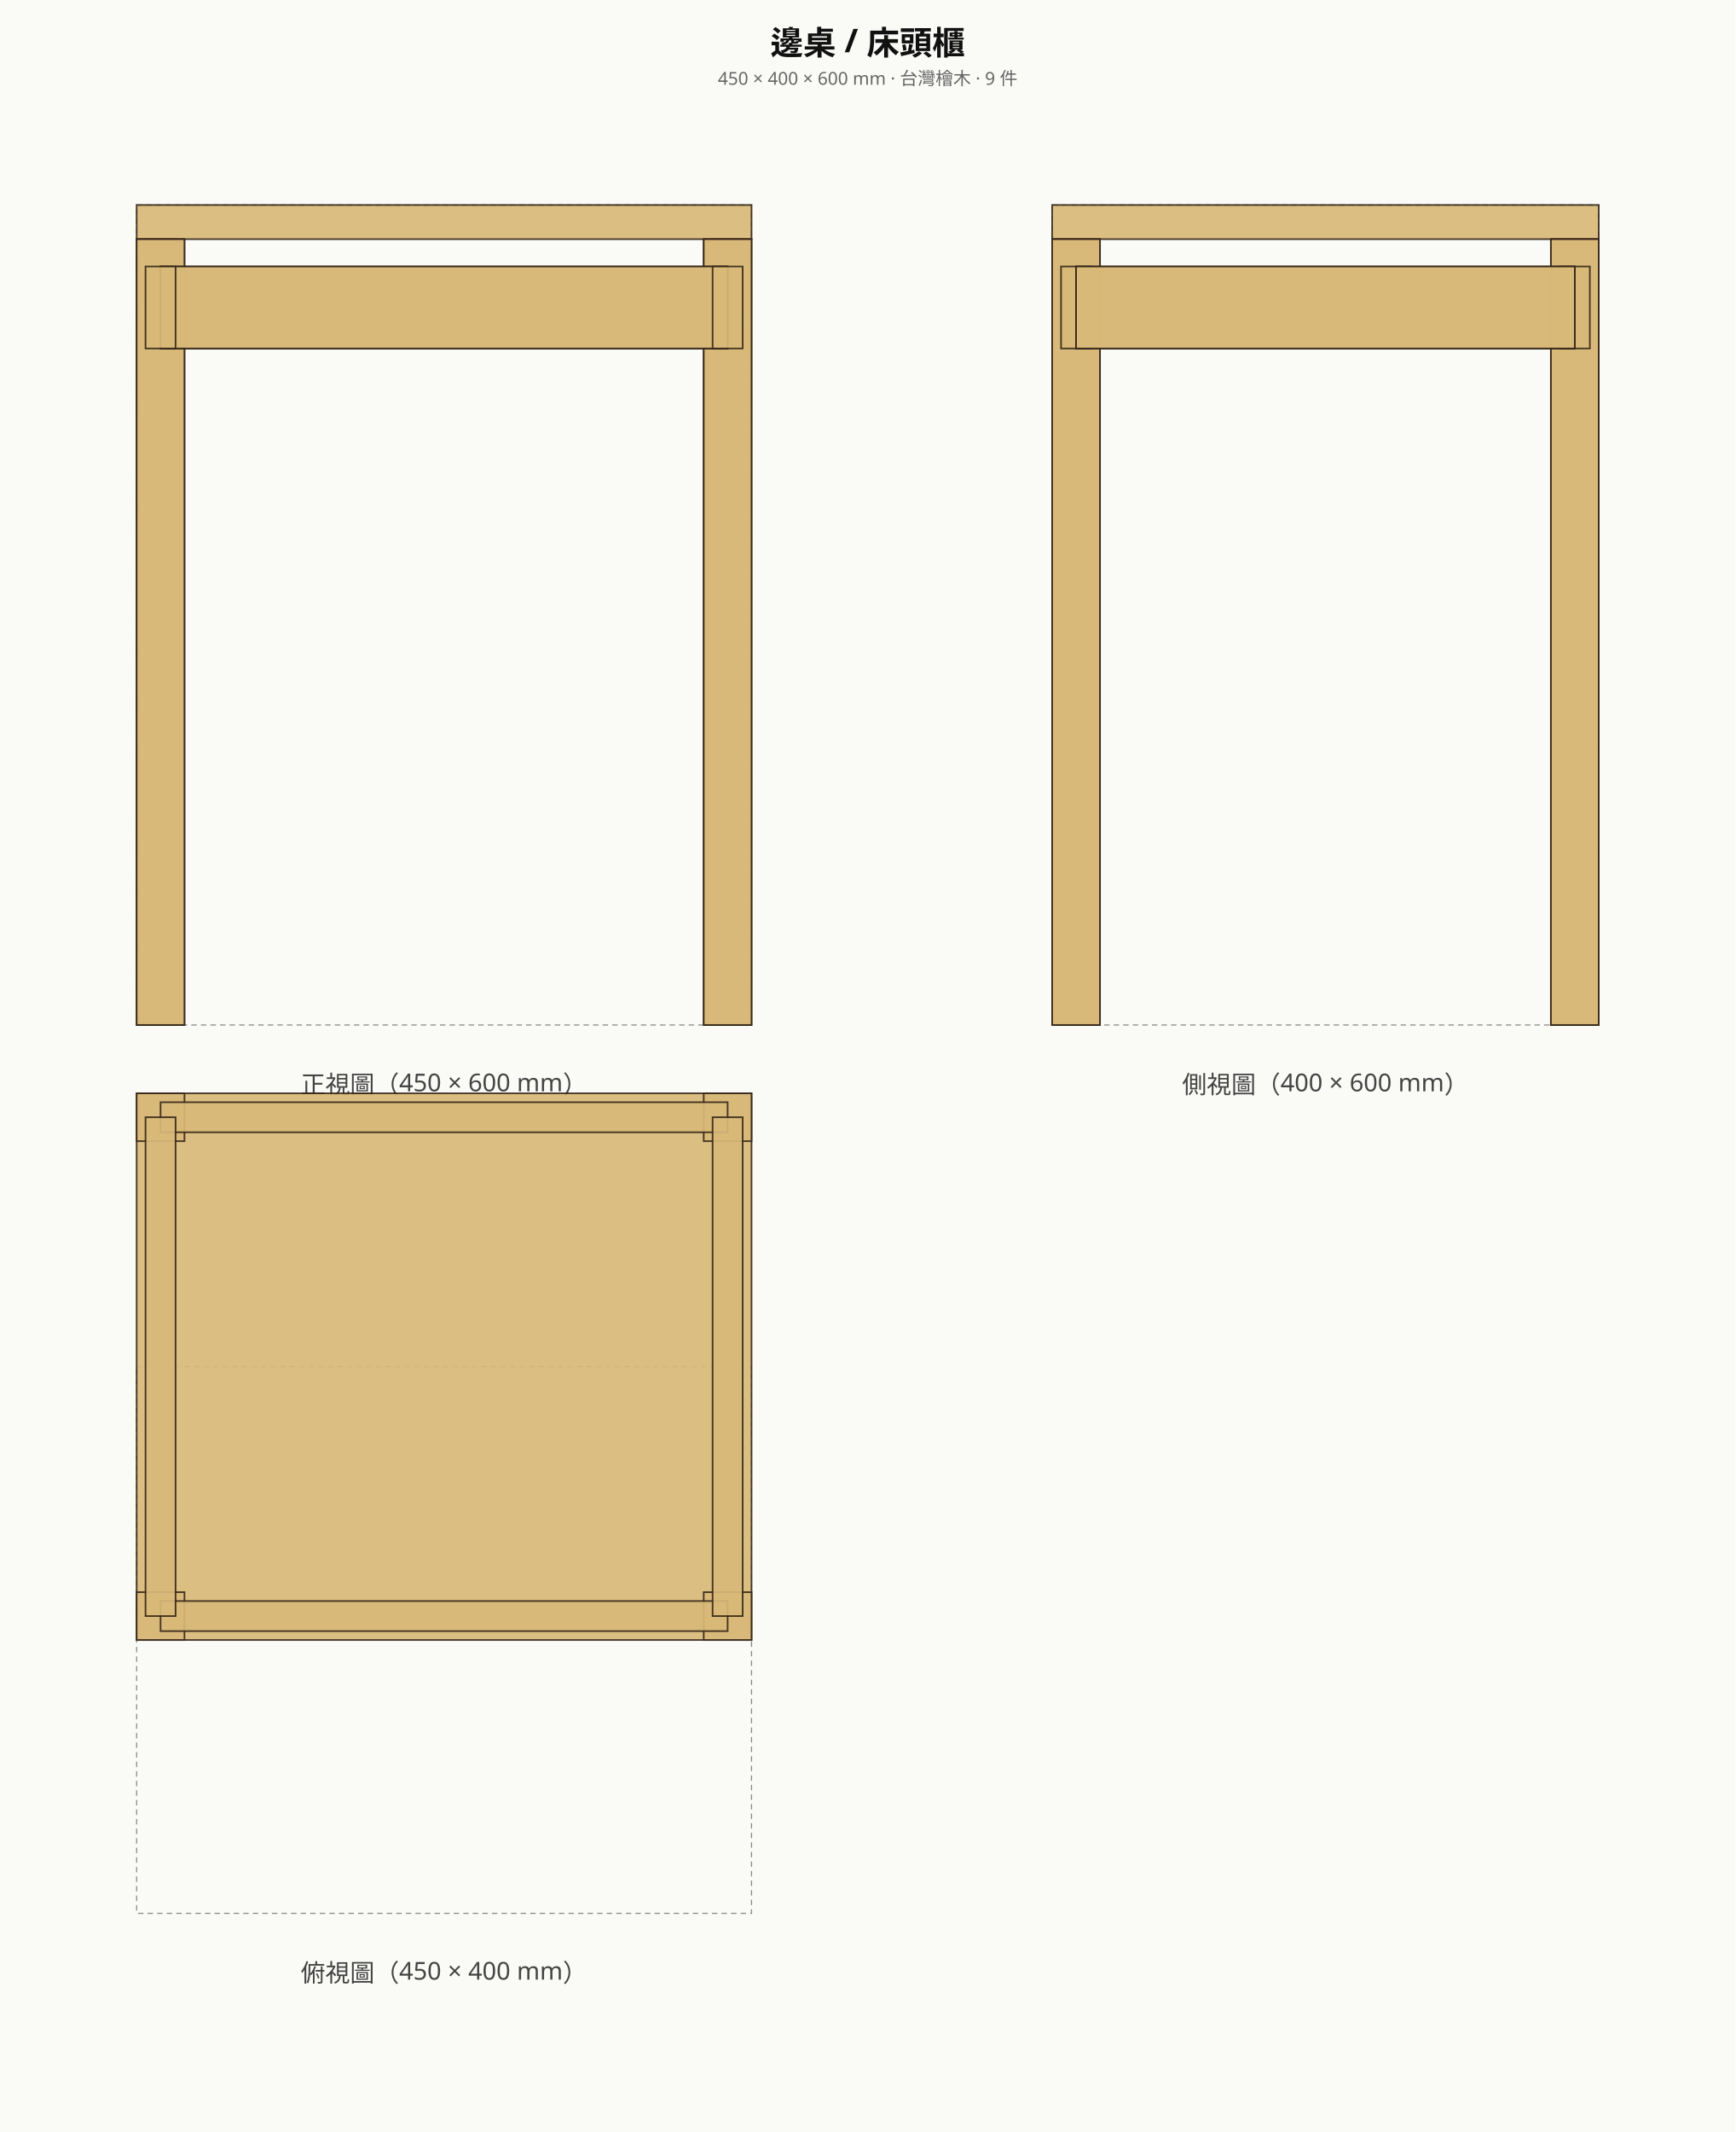
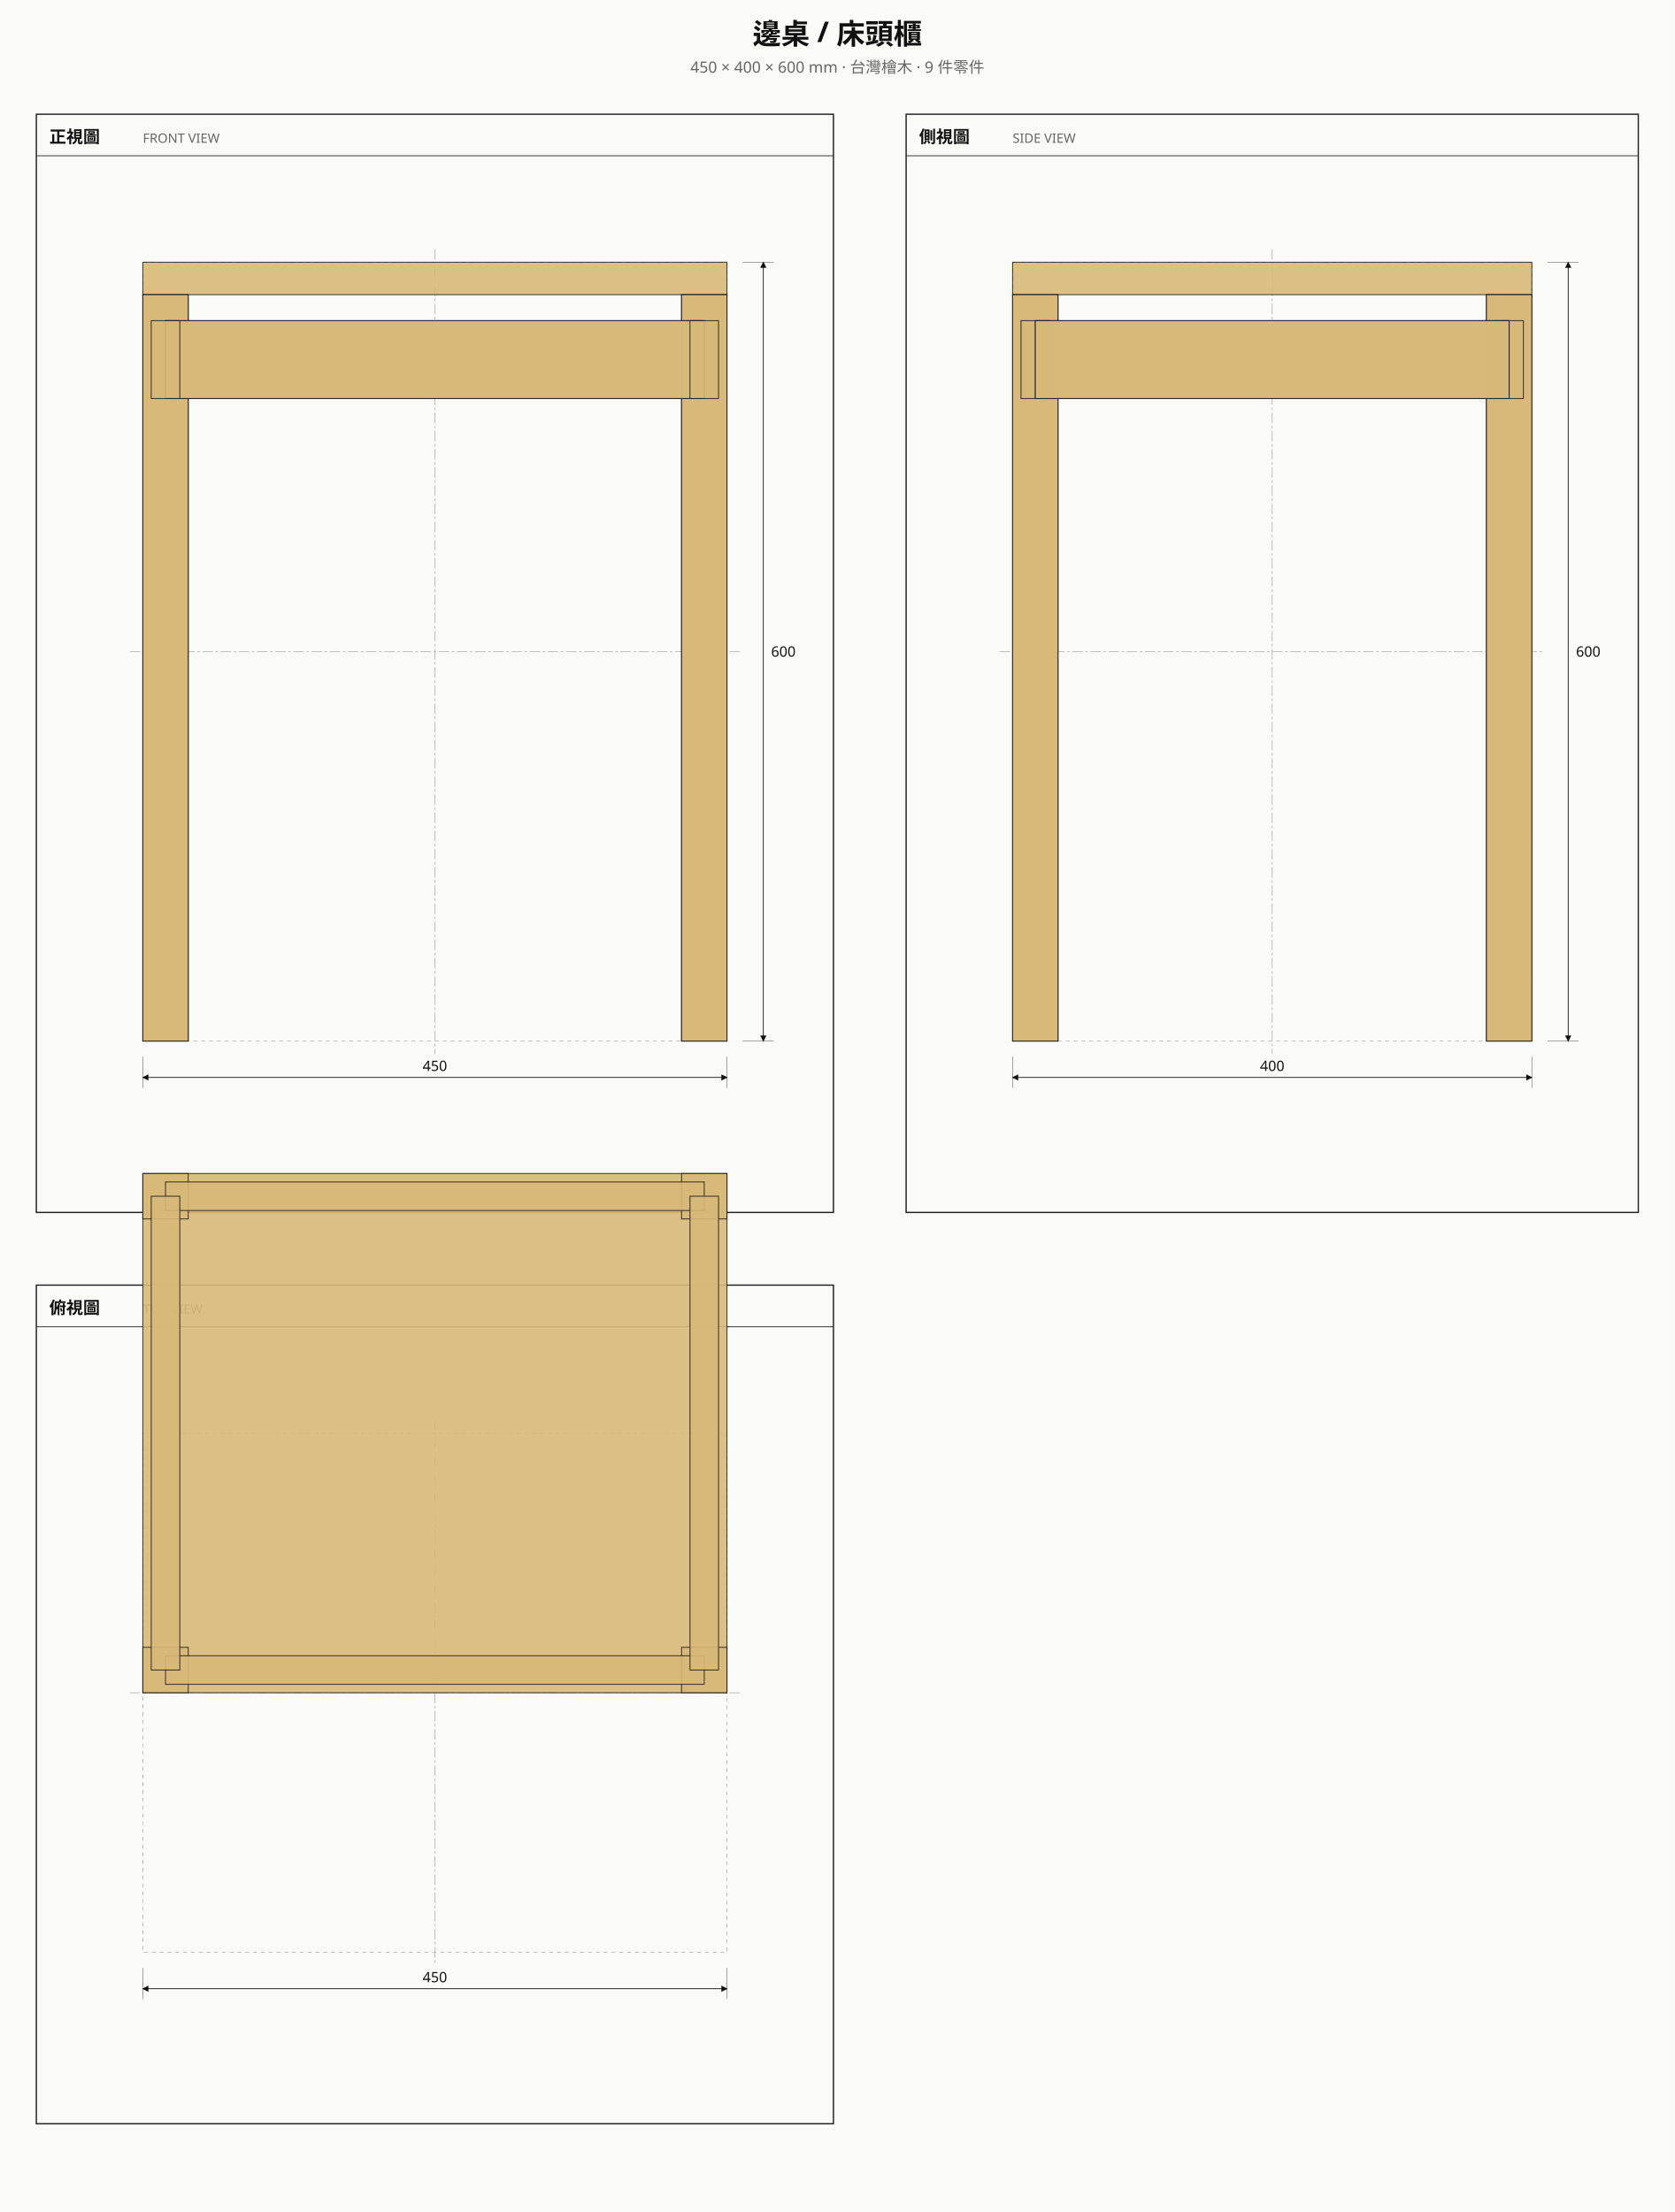
- <svg xmlns="http://www.w3.org/2000/svg" viewBox="-20 -50 1270 1560" width="1270" height="1560">
-   <rect x="-20" y="-50" width="1270" height="1560" fill="#fafaf7" />
-   <text x="615" y="-10" text-anchor="middle" font-size="24" font-weight="700" fill="#111" font-family="sans-serif">邊桌 / 床頭櫃</text>
-   <text x="615" y="12" text-anchor="middle" font-size="13" fill="#666" font-family="sans-serif">450 × 400 × 600 mm · 台灣檜木 · 9 件</text>
-   <g transform="translate(305, 100)">
-     <rect x="-225.0" y="0" width="450.0" height="600.0" fill="none" stroke="#888" stroke-dasharray="4 3" stroke-width="0.8" />
-     <rect x="-225.0" y="0.0" width="450.0" height="25.0" fill="#d8b878" stroke="#3a2a1a" stroke-width="1.2" opacity="0.92" />
-     <rect x="-225.0" y="25.0" width="35.0" height="575.0" fill="#d8b878" stroke="#3a2a1a" stroke-width="1.2" opacity="0.92" />
-     <rect x="190.0" y="25.0" width="35.0" height="575.0" fill="#d8b878" stroke="#3a2a1a" stroke-width="1.2" opacity="0.92" />
-     <rect x="-225.0" y="25.0" width="35.0" height="575.0" fill="#d8b878" stroke="#3a2a1a" stroke-width="1.2" opacity="0.92" />
-     <rect x="190.0" y="25.0" width="35.0" height="575.0" fill="#d8b878" stroke="#3a2a1a" stroke-width="1.2" opacity="0.92" />
-     <rect x="-207.5" y="45.0" width="415.0" height="60.0" fill="#d8b878" stroke="#3a2a1a" stroke-width="1.2" opacity="0.92" />
-     <rect x="-207.5" y="45.0" width="415.0" height="60.0" fill="#d8b878" stroke="#3a2a1a" stroke-width="1.2" opacity="0.92" />
-     <rect x="-218.5" y="45.0" width="22.0" height="60.0" fill="#d8b878" stroke="#3a2a1a" stroke-width="1.2" opacity="0.92" />
-     <rect x="196.5" y="45.0" width="22.0" height="60.0" fill="#d8b878" stroke="#3a2a1a" stroke-width="1.2" opacity="0.92" />
-     <text x="0" y="650.0" text-anchor="middle" font-size="18" fill="#444" font-family="sans-serif">正視圖（450 × 600 mm）</text>
-   </g>
-   <g transform="translate(950, 100)">
-     <rect x="-200.0" y="0" width="400.0" height="600.0" fill="none" stroke="#888" stroke-dasharray="4 3" stroke-width="0.8" />
-     <rect x="-200.0" y="0.0" width="400.0" height="25.0" fill="#d8b878" stroke="#3a2a1a" stroke-width="1.2" opacity="0.92" />
-     <rect x="-200.0" y="25.0" width="35.0" height="575.0" fill="#d8b878" stroke="#3a2a1a" stroke-width="1.2" opacity="0.92" />
-     <rect x="-200.0" y="25.0" width="35.0" height="575.0" fill="#d8b878" stroke="#3a2a1a" stroke-width="1.2" opacity="0.92" />
-     <rect x="165.0" y="25.0" width="35.0" height="575.0" fill="#d8b878" stroke="#3a2a1a" stroke-width="1.2" opacity="0.92" />
-     <rect x="165.0" y="25.0" width="35.0" height="575.0" fill="#d8b878" stroke="#3a2a1a" stroke-width="1.2" opacity="0.92" />
-     <rect x="-193.5" y="45.0" width="22.0" height="60.0" fill="#d8b878" stroke="#3a2a1a" stroke-width="1.2" opacity="0.92" />
-     <rect x="171.5" y="45.0" width="22.0" height="60.0" fill="#d8b878" stroke="#3a2a1a" stroke-width="1.2" opacity="0.92" />
-     <rect x="-182.5" y="45.0" width="365.0" height="60.0" fill="#d8b878" stroke="#3a2a1a" stroke-width="1.2" opacity="0.92" />
-     <rect x="-182.5" y="45.0" width="365.0" height="60.0" fill="#d8b878" stroke="#3a2a1a" stroke-width="1.2" opacity="0.92" />
-     <text x="0" y="650.0" text-anchor="middle" font-size="18" fill="#444" font-family="sans-serif">側視圖（400 × 600 mm）</text>
-   </g>
-   <g transform="translate(305, 950)">
-     <rect x="-225.0" y="0" width="450.0" height="400.0" fill="none" stroke="#888" stroke-dasharray="4 3" stroke-width="0.8" />
-     <rect x="-225.0" y="-200.0" width="450.0" height="400.0" fill="#d8b878" stroke="#3a2a1a" stroke-width="1.2" opacity="0.92" />
-     <rect x="-225.0" y="-200.0" width="35.0" height="35.0" fill="#d8b878" stroke="#3a2a1a" stroke-width="1.2" opacity="0.92" />
-     <rect x="190.0" y="-200.0" width="35.0" height="35.0" fill="#d8b878" stroke="#3a2a1a" stroke-width="1.2" opacity="0.92" />
-     <rect x="-225.0" y="165.0" width="35.0" height="35.0" fill="#d8b878" stroke="#3a2a1a" stroke-width="1.2" opacity="0.92" />
-     <rect x="190.0" y="165.0" width="35.0" height="35.0" fill="#d8b878" stroke="#3a2a1a" stroke-width="1.2" opacity="0.92" />
-     <rect x="-207.5" y="-193.5" width="415.0" height="22.0" fill="#d8b878" stroke="#3a2a1a" stroke-width="1.2" opacity="0.92" />
-     <rect x="-207.5" y="171.5" width="415.0" height="22.0" fill="#d8b878" stroke="#3a2a1a" stroke-width="1.2" opacity="0.92" />
-     <rect x="-218.5" y="-182.5" width="22.0" height="365.0" fill="#d8b878" stroke="#3a2a1a" stroke-width="1.2" opacity="0.92" />
-     <rect x="196.5" y="-182.5" width="22.0" height="365.0" fill="#d8b878" stroke="#3a2a1a" stroke-width="1.2" opacity="0.92" />
-     <text x="0" y="450.0" text-anchor="middle" font-size="18" fill="#444" font-family="sans-serif">俯視圖（450 × 400 mm）</text>
+ <svg xmlns="http://www.w3.org/2000/svg" viewBox="-20 -10 1290 1704" width="1290">
+   <defs>
+     <marker id="arr-front" viewBox="0 0 10 10" refX="9" refY="5" markerWidth="8" markerHeight="8" orient="auto-start-reverse">
+       <path d="M 0 0 L 10 5 L 0 10 z" fill="#111" />
+     </marker>
+     <marker id="arr-side" viewBox="0 0 10 10" refX="9" refY="5" markerWidth="8" markerHeight="8" orient="auto-start-reverse">
+       <path d="M 0 0 L 10 5 L 0 10 z" fill="#111" />
+     </marker>
+     <marker id="arr-top" viewBox="0 0 10 10" refX="9" refY="5" markerWidth="8" markerHeight="8" orient="auto-start-reverse">
+       <path d="M 0 0 L 10 5 L 0 10 z" fill="#111" />
+     </marker>
+   </defs>
+   <rect x="-20" y="-10" width="1290" height="1704" fill="#fafaf7" />
+   <text x="625" y="24" text-anchor="middle" font-size="22" font-weight="700" fill="#111" font-family="sans-serif">邊桌 / 床頭櫃</text>
+   <text x="625" y="46" text-anchor="middle" font-size="12" fill="#666" font-family="sans-serif">450 × 400 × 600 mm · 台灣檜木 · 9 件零件</text>
+   <g transform="translate(0, 70)">
+     <g transform="translate(315.0, 722.0)">
+       <rect x="-307.0" y="-714.0" width="614.0" height="846.0" fill="none" stroke="#222" stroke-width="1" />
+       <line x1="-307.0" y1="-682.0" x2="307.0" y2="-682.0" stroke="#222" stroke-width="0.6" />
+       <text x="-297.0" y="-692.0" font-size="13" font-weight="700" fill="#111" font-family="sans-serif">正視圖</text>
+       <text x="-225.0" y="-692.0" font-size="10" fill="#666" font-family="sans-serif">FRONT VIEW</text>
+       <g stroke="#888" stroke-width="0.5" stroke-dasharray="8 2 2 2" opacity="0.7">
+         <line x1="0" y1="-610.0" x2="0" y2="10.0" />
+         <line x1="-235.0" y1="-300.0" x2="235.0" y2="-300.0" />
+       </g>
+       <rect x="-225.0" y="-600.0" width="450.0" height="600.0" fill="none" stroke="#999" stroke-dasharray="3 3" stroke-width="0.5" opacity="0.8" />
+       <rect x="-225.0" y="-600.0" width="450.0" height="25.0" fill="#d8b878" stroke="#222" stroke-width="0.7" opacity="0.9" />
+       <rect x="-225.0" y="-575.0" width="35.0" height="575.0" fill="#d8b878" stroke="#222" stroke-width="0.7" opacity="0.9" />
+       <rect x="190.0" y="-575.0" width="35.0" height="575.0" fill="#d8b878" stroke="#222" stroke-width="0.7" opacity="0.9" />
+       <rect x="-225.0" y="-575.0" width="35.0" height="575.0" fill="#d8b878" stroke="#222" stroke-width="0.7" opacity="0.9" />
+       <rect x="190.0" y="-575.0" width="35.0" height="575.0" fill="#d8b878" stroke="#222" stroke-width="0.7" opacity="0.9" />
+       <rect x="-207.5" y="-555.0" width="415.0" height="60.0" fill="#d8b878" stroke="#222" stroke-width="0.7" opacity="0.9" />
+       <rect x="-207.5" y="-555.0" width="415.0" height="60.0" fill="#d8b878" stroke="#222" stroke-width="0.7" opacity="0.9" />
+       <rect x="-218.5" y="-555.0" width="22.0" height="60.0" fill="#d8b878" stroke="#222" stroke-width="0.7" opacity="0.9" />
+       <rect x="196.5" y="-555.0" width="22.0" height="60.0" fill="#d8b878" stroke="#222" stroke-width="0.7" opacity="0.9" />
+       <g stroke="#111" fill="#111" stroke-width="0.6" font-family="sans-serif">
+         <line x1="-225.0" y1="12.0" x2="-225.0" y2="36.0" stroke-width="0.4" stroke="#666" />
+         <line x1="225.0" y1="12.0" x2="225.0" y2="36.0" stroke-width="0.4" stroke="#666" />
+         <line x1="-225.0" y1="28.0" x2="225.0" y2="28.0" marker-start="url(#arr-front)" marker-end="url(#arr-front)" />
+         <text x="0" y="23.0" text-anchor="middle" font-size="11" stroke="none">450</text>
+       </g>
+       <g stroke="#111" fill="#111" stroke-width="0.6" font-family="sans-serif">
+         <line x1="237.0" y1="-600.0" x2="261.0" y2="-600.0" stroke-width="0.4" stroke="#666" />
+         <line x1="237.0" y1="0" x2="261.0" y2="0" stroke-width="0.4" stroke="#666" />
+         <line x1="253.0" y1="-600.0" x2="253.0" y2="0" marker-start="url(#arr-front)" marker-end="url(#arr-front)" />
+         <text x="259.0" y="-300.0" text-anchor="start" dominant-baseline="middle" font-size="11" stroke="none">600</text>
+       </g>
+     </g>
+     <g transform="translate(670, 0)">
+       <g transform="translate(290.0, 722.0)">
+         <rect x="-282.0" y="-714.0" width="564.0" height="846.0" fill="none" stroke="#222" stroke-width="1" />
+         <line x1="-282.0" y1="-682.0" x2="282.0" y2="-682.0" stroke="#222" stroke-width="0.6" />
+         <text x="-272.0" y="-692.0" font-size="13" font-weight="700" fill="#111" font-family="sans-serif">側視圖</text>
+         <text x="-200.0" y="-692.0" font-size="10" fill="#666" font-family="sans-serif">SIDE VIEW</text>
+         <g stroke="#888" stroke-width="0.5" stroke-dasharray="8 2 2 2" opacity="0.7">
+           <line x1="0" y1="-610.0" x2="0" y2="10.0" />
+           <line x1="-210.0" y1="-300.0" x2="210.0" y2="-300.0" />
+         </g>
+         <rect x="-200.0" y="-600.0" width="400.0" height="600.0" fill="none" stroke="#999" stroke-dasharray="3 3" stroke-width="0.5" opacity="0.8" />
+         <rect x="-200.0" y="-600.0" width="400.0" height="25.0" fill="#d8b878" stroke="#222" stroke-width="0.7" opacity="0.9" />
+         <rect x="-200.0" y="-575.0" width="35.0" height="575.0" fill="#d8b878" stroke="#222" stroke-width="0.7" opacity="0.9" />
+         <rect x="-200.0" y="-575.0" width="35.0" height="575.0" fill="#d8b878" stroke="#222" stroke-width="0.7" opacity="0.9" />
+         <rect x="165.0" y="-575.0" width="35.0" height="575.0" fill="#d8b878" stroke="#222" stroke-width="0.7" opacity="0.9" />
+         <rect x="165.0" y="-575.0" width="35.0" height="575.0" fill="#d8b878" stroke="#222" stroke-width="0.7" opacity="0.9" />
+         <rect x="-193.5" y="-555.0" width="22.0" height="60.0" fill="#d8b878" stroke="#222" stroke-width="0.7" opacity="0.9" />
+         <rect x="171.5" y="-555.0" width="22.0" height="60.0" fill="#d8b878" stroke="#222" stroke-width="0.7" opacity="0.9" />
+         <rect x="-182.5" y="-555.0" width="365.0" height="60.0" fill="#d8b878" stroke="#222" stroke-width="0.7" opacity="0.9" />
+         <rect x="-182.5" y="-555.0" width="365.0" height="60.0" fill="#d8b878" stroke="#222" stroke-width="0.7" opacity="0.9" />
+         <g stroke="#111" fill="#111" stroke-width="0.6" font-family="sans-serif">
+           <line x1="-200.0" y1="12.0" x2="-200.0" y2="36.0" stroke-width="0.4" stroke="#666" />
+           <line x1="200.0" y1="12.0" x2="200.0" y2="36.0" stroke-width="0.4" stroke="#666" />
+           <line x1="-200.0" y1="28.0" x2="200.0" y2="28.0" marker-start="url(#arr-side)" marker-end="url(#arr-side)" />
+           <text x="0" y="23.0" text-anchor="middle" font-size="11" stroke="none">400</text>
+         </g>
+         <g stroke="#111" fill="#111" stroke-width="0.6" font-family="sans-serif">
+           <line x1="212.0" y1="-600.0" x2="236.0" y2="-600.0" stroke-width="0.4" stroke="#666" />
+           <line x1="212.0" y1="0" x2="236.0" y2="0" stroke-width="0.4" stroke="#666" />
+           <line x1="228.0" y1="-600.0" x2="228.0" y2="0" marker-start="url(#arr-side)" marker-end="url(#arr-side)" />
+           <text x="234.0" y="-300.0" text-anchor="start" dominant-baseline="middle" font-size="11" stroke="none">600</text>
+         </g>
+       </g>
+     </g>
+     <g transform="translate(0, 902)">
+       <g transform="translate(315.0, 122.0)">
+         <rect x="-307.0" y="-114.0" width="614.0" height="646.0" fill="none" stroke="#222" stroke-width="1" />
+         <line x1="-307.0" y1="-82.0" x2="307.0" y2="-82.0" stroke="#222" stroke-width="0.6" />
+         <text x="-297.0" y="-92.0" font-size="13" font-weight="700" fill="#111" font-family="sans-serif">俯視圖</text>
+         <text x="-225.0" y="-92.0" font-size="10" fill="#666" font-family="sans-serif">TOP VIEW</text>
+         <g stroke="#888" stroke-width="0.5" stroke-dasharray="8 2 2 2" opacity="0.7">
+           <line x1="0" y1="-10.0" x2="0" y2="410.0" />
+           <line x1="-235.0" y1="200.0" x2="235.0" y2="200.0" />
+         </g>
+         <rect x="-225.0" y="0.0" width="450.0" height="400.0" fill="none" stroke="#999" stroke-dasharray="3 3" stroke-width="0.5" opacity="0.8" />
+         <rect x="-225.0" y="-200.0" width="450.0" height="400.0" fill="#d8b878" stroke="#222" stroke-width="0.7" opacity="0.9" />
+         <rect x="-225.0" y="-200.0" width="35.0" height="35.0" fill="#d8b878" stroke="#222" stroke-width="0.7" opacity="0.9" />
+         <rect x="190.0" y="-200.0" width="35.0" height="35.0" fill="#d8b878" stroke="#222" stroke-width="0.7" opacity="0.9" />
+         <rect x="-225.0" y="165.0" width="35.0" height="35.0" fill="#d8b878" stroke="#222" stroke-width="0.7" opacity="0.9" />
+         <rect x="190.0" y="165.0" width="35.0" height="35.0" fill="#d8b878" stroke="#222" stroke-width="0.7" opacity="0.9" />
+         <rect x="-207.5" y="-193.5" width="415.0" height="22.0" fill="#d8b878" stroke="#222" stroke-width="0.7" opacity="0.9" />
+         <rect x="-207.5" y="171.5" width="415.0" height="22.0" fill="#d8b878" stroke="#222" stroke-width="0.7" opacity="0.9" />
+         <rect x="-218.5" y="-182.5" width="22.0" height="365.0" fill="#d8b878" stroke="#222" stroke-width="0.7" opacity="0.9" />
+         <rect x="196.5" y="-182.5" width="22.0" height="365.0" fill="#d8b878" stroke="#222" stroke-width="0.7" opacity="0.9" />
+         <g stroke="#111" fill="#111" stroke-width="0.6" font-family="sans-serif">
+           <line x1="-225.0" y1="412.0" x2="-225.0" y2="436.0" stroke-width="0.4" stroke="#666" />
+           <line x1="225.0" y1="412.0" x2="225.0" y2="436.0" stroke-width="0.4" stroke="#666" />
+           <line x1="-225.0" y1="428.0" x2="225.0" y2="428.0" marker-start="url(#arr-top)" marker-end="url(#arr-top)" />
+           <text x="0" y="423.0" text-anchor="middle" font-size="11" stroke="none">450</text>
+         </g>
+       </g>
+     </g>
  </g>
</svg>
